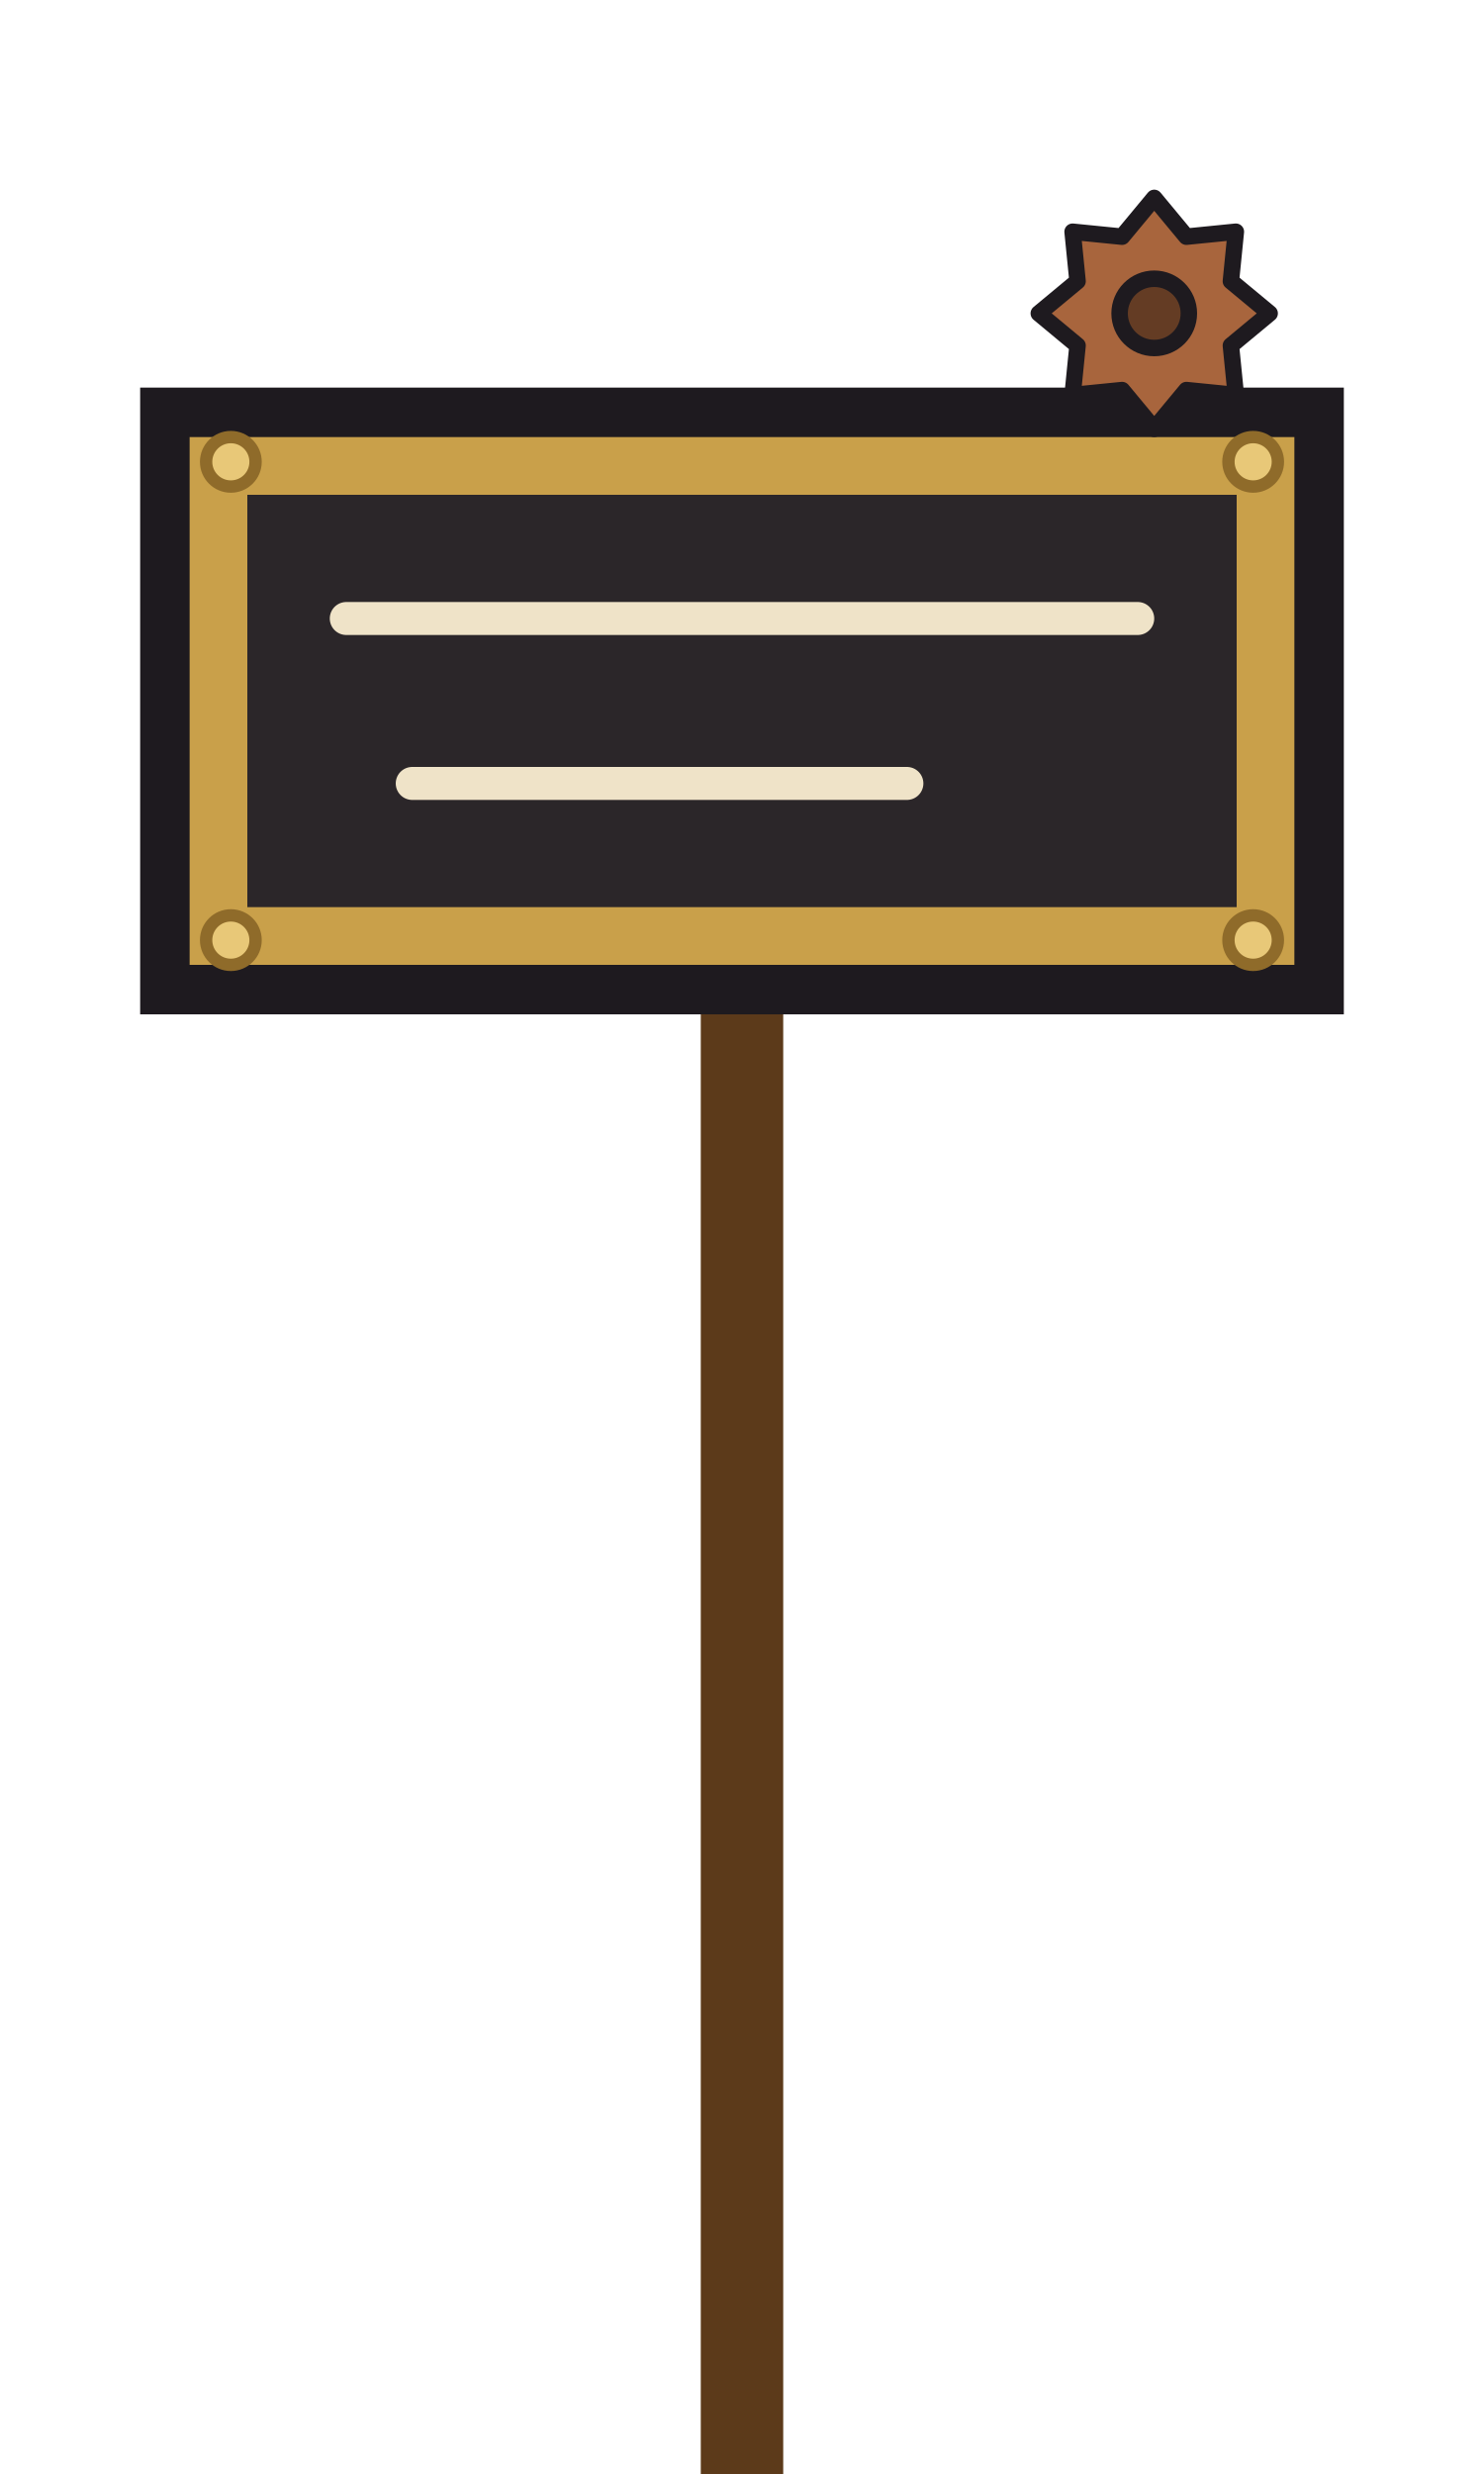
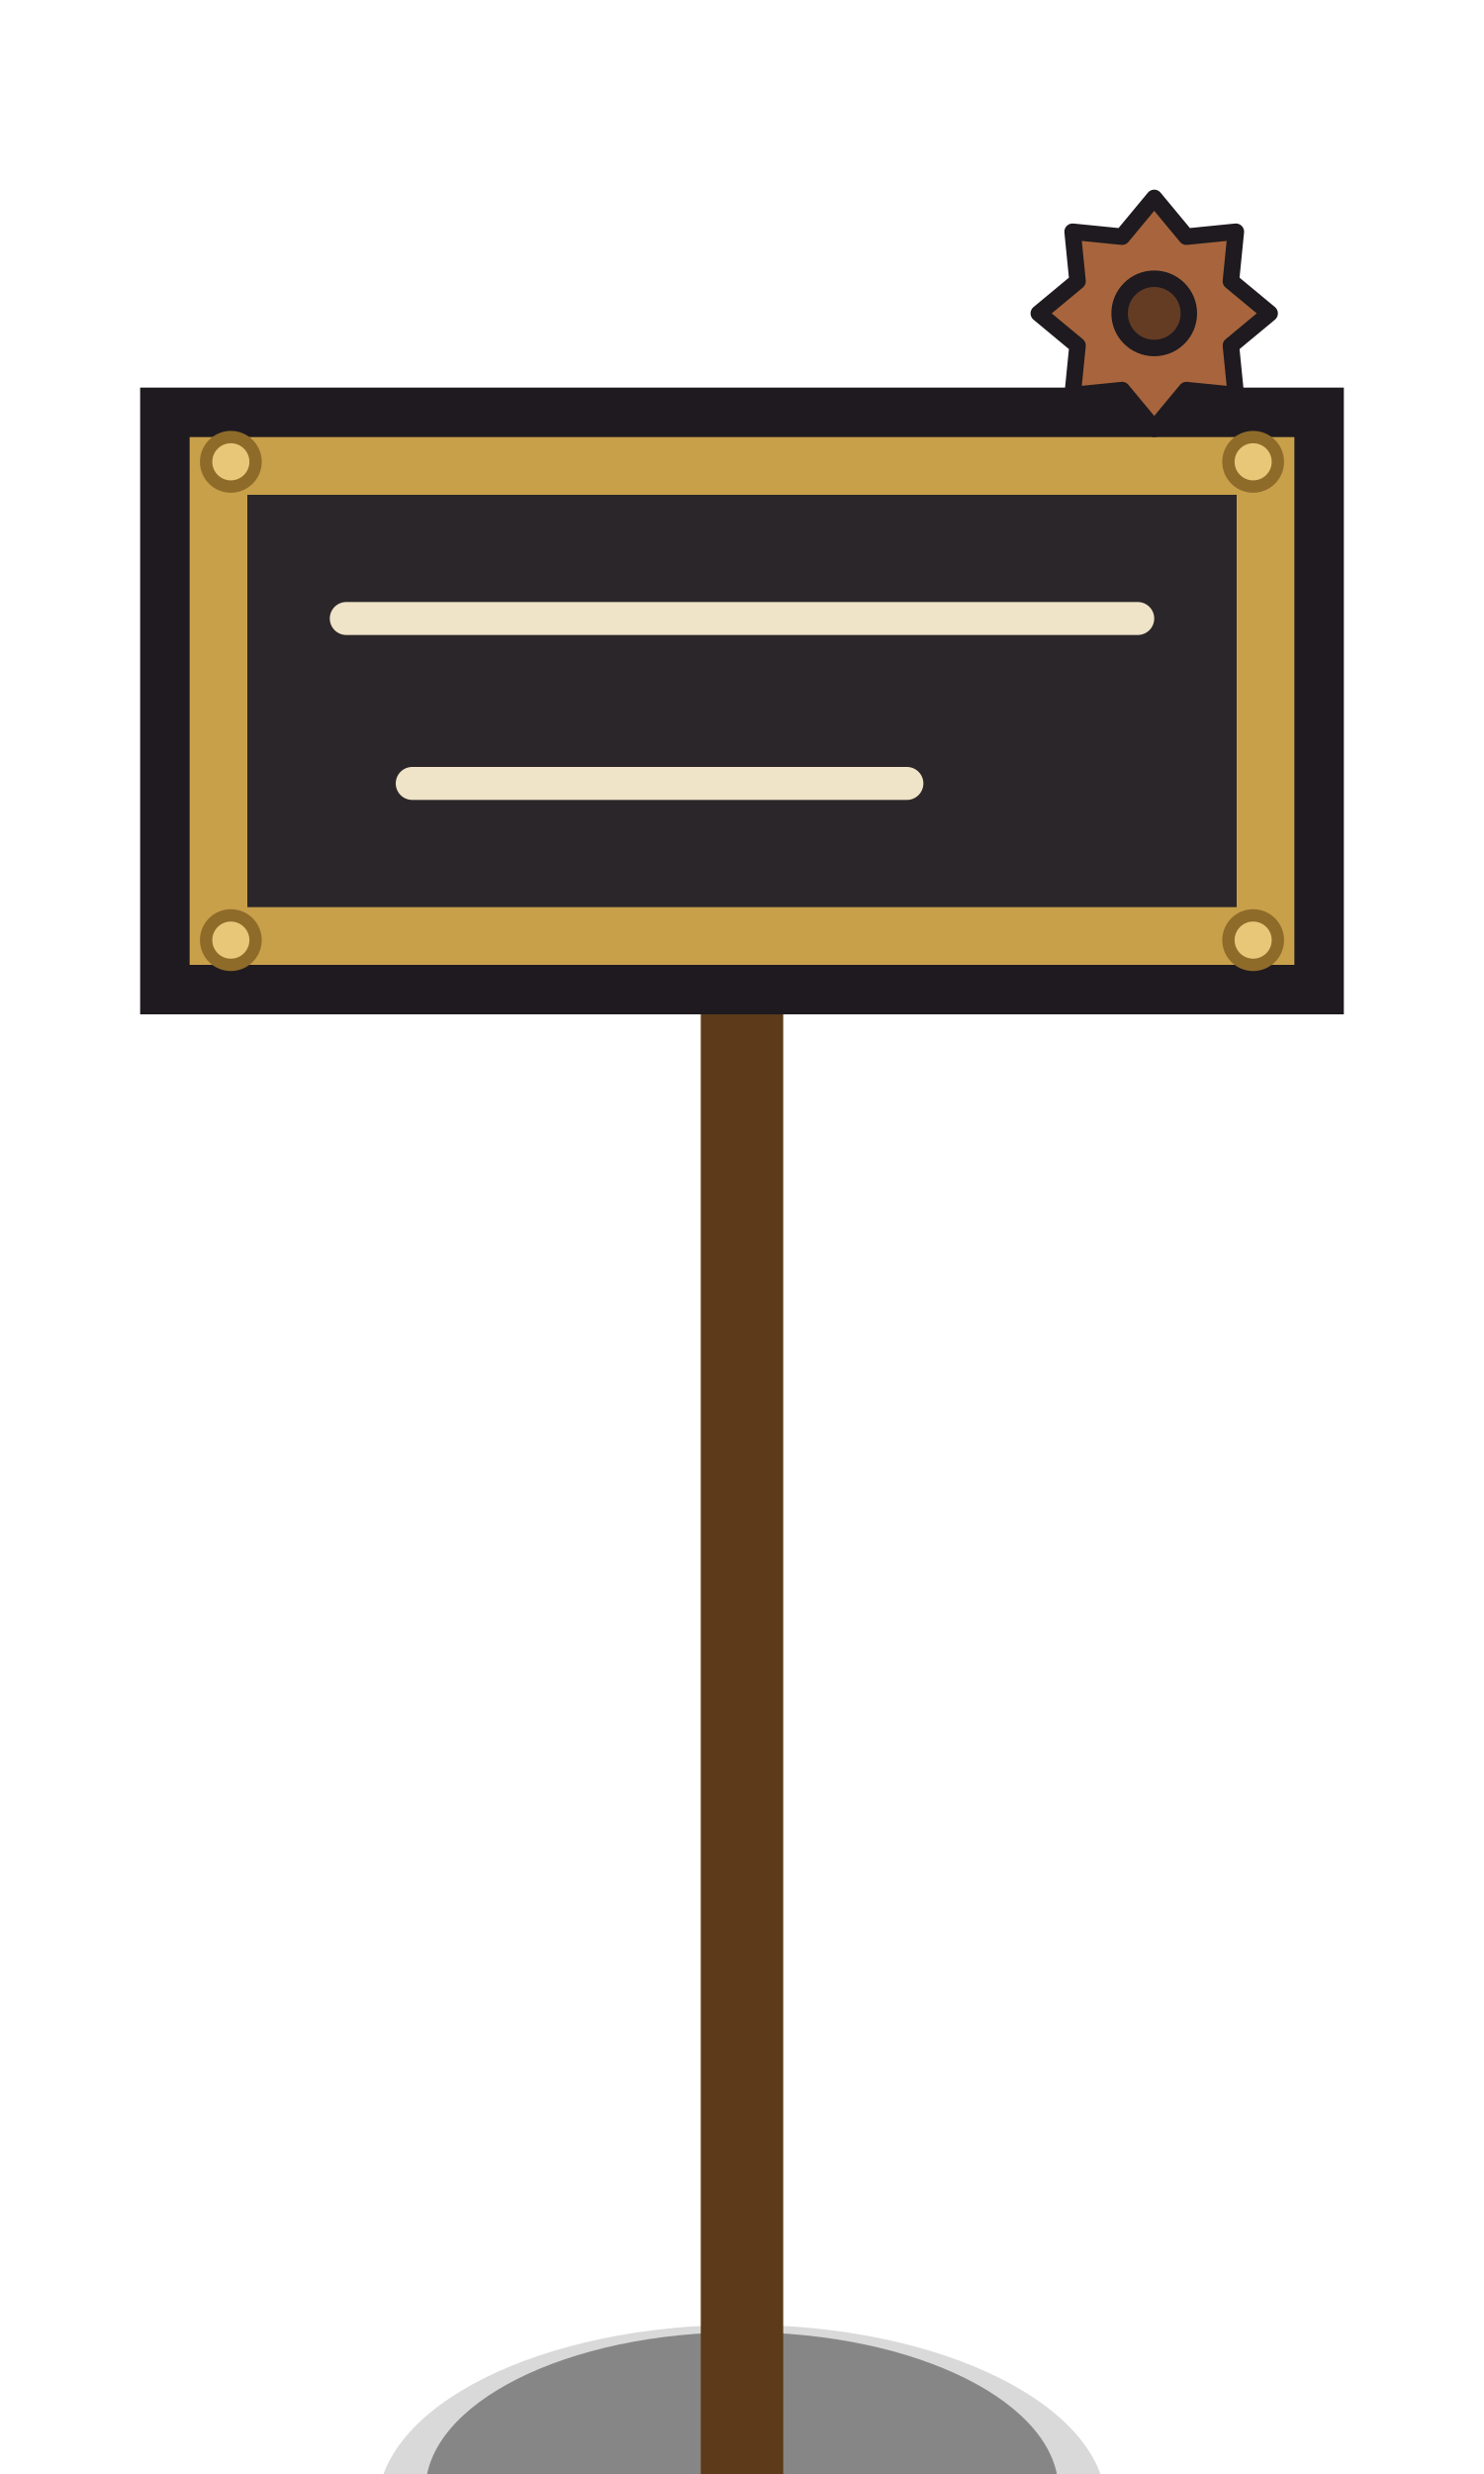
<svg xmlns="http://www.w3.org/2000/svg" width="180" height="300" viewBox="0 0 180 300">
+   <ellipse cx="90.0" cy="304.0" rx="44.2" ry="22.1" fill="#000000" opacity="0.152" />
+   <ellipse cx="90.0" cy="302.0" rx="38.4" ry="19.2" fill="#000000" opacity="0.38" />
  <polyline points="90.0,300.0 90.0,70.0" fill="none" stroke="#5C3A1A" stroke-width="10" stroke-linecap="round" stroke-linejoin="round" />
  <rect x="20.0" y="50.0" width="140.0" height="70.0" rx="0" fill="#C9A04A" stroke="#1E1A1F" stroke-width="6" />
  <rect x="30.0" y="60.0" width="120.0" height="50.0" rx="0" fill="#2B2629" stroke="none" stroke-width="0" />
  <polyline points="42.0,75.0 138.0,75.0" fill="none" stroke="#EFE3C8" stroke-width="4" stroke-linecap="round" stroke-linejoin="round" />
  <polyline points="50.0,95.0 110.0,95.0" fill="none" stroke="#EFE3C8" stroke-width="4" stroke-linecap="round" stroke-linejoin="round" />
  <ellipse cx="28.0" cy="56.0" rx="3.0" ry="3.0" fill="#E8C878" stroke="#8F6B2A" stroke-width="1.5" />
  <ellipse cx="152.0" cy="56.0" rx="3.0" ry="3.0" fill="#E8C878" stroke="#8F6B2A" stroke-width="1.5" />
  <ellipse cx="28.0" cy="114.0" rx="3.0" ry="3.0" fill="#E8C878" stroke="#8F6B2A" stroke-width="1.5" />
  <ellipse cx="152.0" cy="114.0" rx="3.0" ry="3.0" fill="#E8C878" stroke="#8F6B2A" stroke-width="1.5" />
  <polygon points="154.0,38.0 149.3,41.9 149.9,47.9 143.9,47.3 140.0,52.0 136.1,47.3 130.1,47.9 130.7,41.9 126.0,38.0 130.7,34.1 130.1,28.1 136.1,28.7 140.0,24.0 143.9,28.7 149.9,28.1 149.3,34.1" fill="#A8653D" stroke="#1E1A1F" stroke-width="2" stroke-linejoin="round" />
  <ellipse cx="140.0" cy="38.0" rx="4.2" ry="4.2" fill="#643C24" stroke="#1E1A1F" stroke-width="2" />
</svg>
